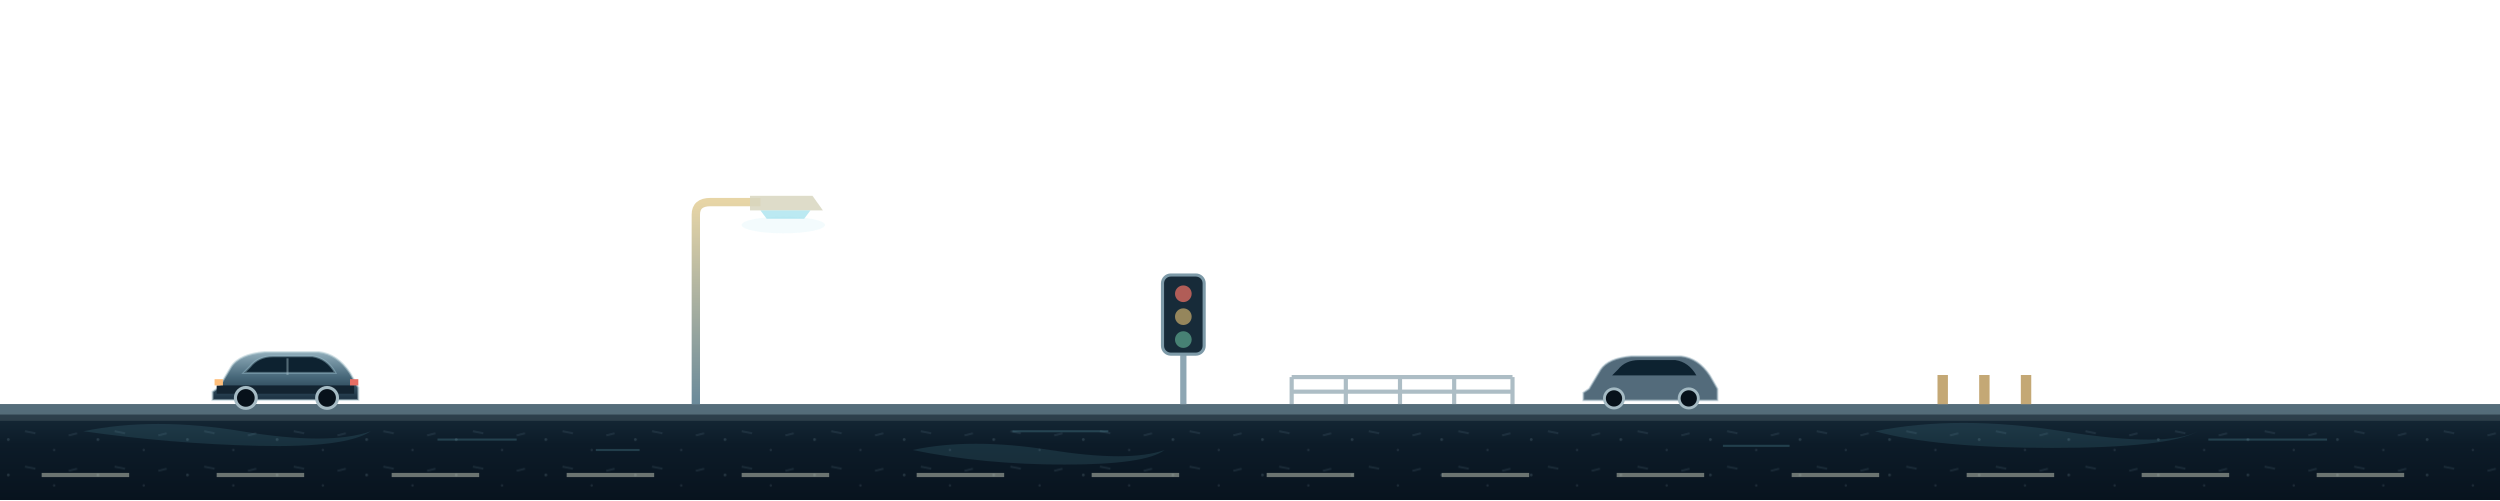
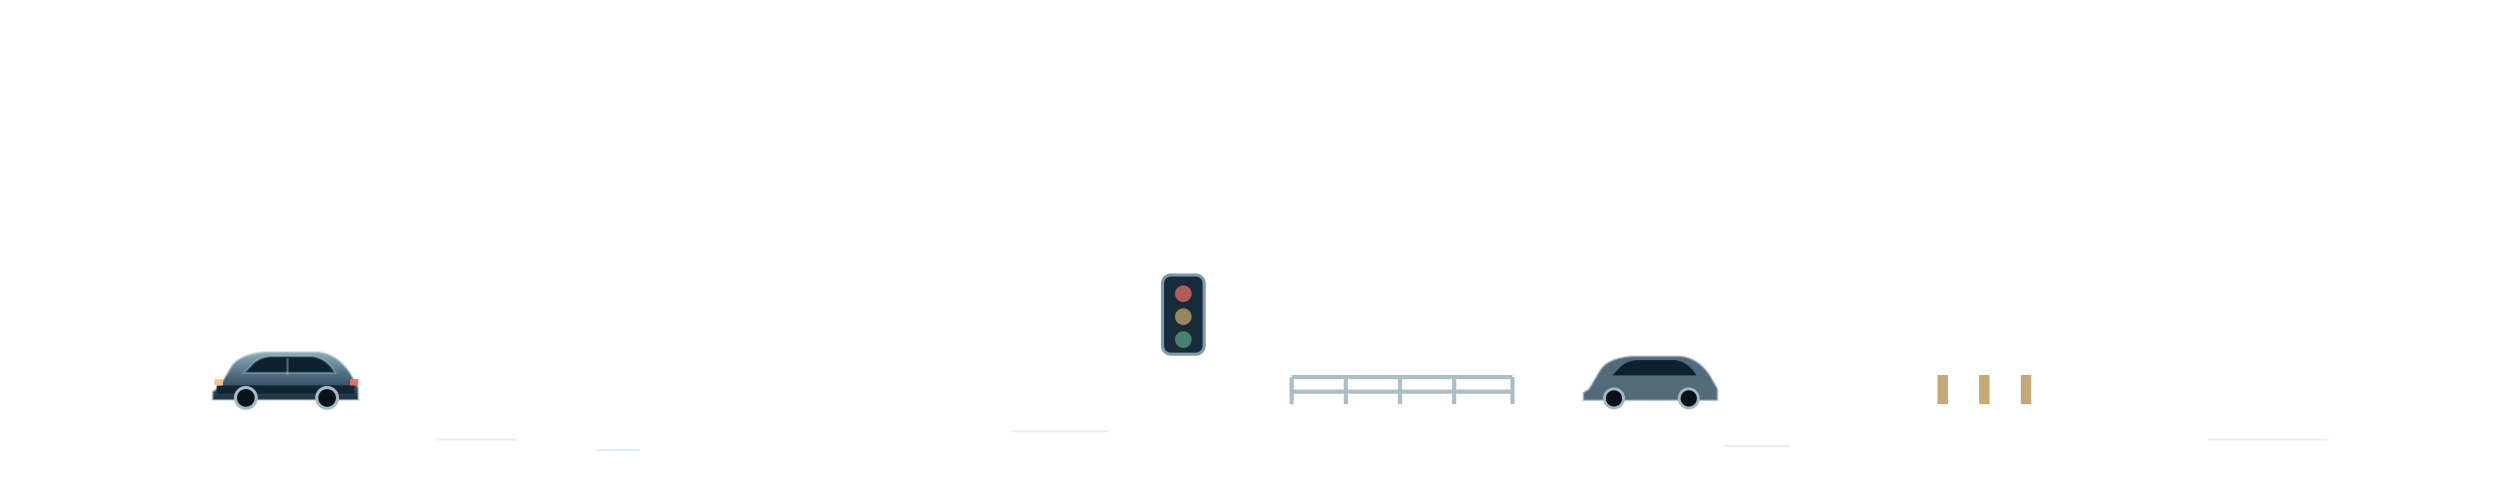
<svg xmlns="http://www.w3.org/2000/svg" width="1200" height="240" viewBox="0 0 1200 240">
  <defs>
-     <linearGradient id="road" x2="0" y2="1">
-       <stop stop-color="#182d3b" />
-       <stop offset=".42" stop-color="#0c1b28" />
-       <stop offset="1" stop-color="#08131e" />
-     </linearGradient>
    <linearGradient id="car" x2="0" y2="1">
      <stop stop-color="#91aebb" />
      <stop offset=".5" stop-color="#496a7c" />
      <stop offset="1" stop-color="#1a3040" />
    </linearGradient>
    <linearGradient id="lamp" x2="0" y2="1">
      <stop stop-color="#e7d5a6" />
      <stop offset="1" stop-color="#6a8a9a" />
    </linearGradient>
-     <pattern id="asphalt" width="43" height="17" patternUnits="userSpaceOnUse">
-       <circle cx="4" cy="7" r=".7" fill="#a6c4d0" opacity=".16" />
-       <circle cx="26" cy="12" r=".6" fill="#a6c4d0" opacity=".12" />
-       <path d="M12 3l5 1M33 5l4-1" stroke="#8baab8" stroke-opacity=".12" />
-     </pattern>
  </defs>
-   <path d="M0 194H1200V240H0Z" fill="url(#road)" />
-   <path d="M0 194H1200V199H0Z" fill="#718b98" opacity=".68" />
-   <path d="M0 199H1200V202H0Z" fill="#d0dce0" opacity=".13" />
-   <path d="M0 202H1200V240H0Z" fill="url(#asphalt)" />
-   <g fill="#6dc1d0" opacity=".13">
-     <path d="M40 207q34-7 76 0t62 0q-12 8-54 7t-84-7Z" />
-     <path d="M438 216q28-6 66 0t55 0q-9 7-48 7t-73-7Z" />
-     <path d="M900 207q40-8 90 0t65 0q-14 8-70 8t-85-8Z" />
-   </g>
-   <g stroke="#d5d8c7" stroke-opacity=".48" stroke-width="2">
-     <path d="M20 228h42M104 228h42M188 228h42M272 228h42M356 228h42M440 228h42M524 228h42M608 228h42M692 228h42M776 228h42M860 228h42M944 228h42M1028 228h42M1112 228h42" />
-   </g>
-   <g stroke="url(#lamp)" stroke-width="4" fill="none">
-     <path d="M334 194V103Q334 97 341 97H365" />
-     <path d="M354 97h18" />
-   </g>
-   <path d="M360 94h30l5 7h-35Z" fill="#d8d6c0" opacity=".85" />
-   <path d="M365 101h24l-3 4h-18Z" fill="#83d7e8" opacity=".55" />
-   <ellipse cx="376" cy="108" rx="20" ry="4" fill="#79d8e9" opacity=".09" />
-   <path d="M568 194V136" stroke="#8da6b3" stroke-width="3" />
-   <rect x="558" y="132" width="20" height="38" rx="4" fill="#172b39" stroke="#7d9aa8" stroke-width="1.5" />
+ "3"/&gt;<rect x="558" y="132" width="20" height="38" rx="4" fill="#172b39" stroke="#7d9aa8" stroke-width="1.5" />
  <circle cx="568" cy="141" r="4" fill="#e46d62" opacity=".75" />
  <circle cx="568" cy="152" r="4" fill="#d9b76f" opacity=".65" />
  <circle cx="568" cy="163" r="4" fill="#70c9a4" opacity=".55" />
  <g transform="translate(102 169)">
    <path d="M3 17L9 7Q13 1 25 0H51Q60 1 66 10L70 17V23H0V19Z" fill="url(#car)" stroke="#b4cbd3" stroke-opacity=".55" />
    <path d="M18 7Q22 2 29 2H48Q55 3 59 10H15Z" fill="#0d2230" stroke="#9dc0cc" stroke-opacity=".45" />
    <path d="M36 3V11" stroke="#a7c1cb" stroke-opacity=".45" />
    <rect x="2" y="16" width="66" height="4" fill="#132431" />
    <circle cx="16" cy="22" r="5" fill="#07111a" stroke="#a5bbc4" stroke-width="1.5" />
    <circle cx="55" cy="22" r="5" fill="#07111a" stroke="#a5bbc4" stroke-width="1.5" />
    <rect x="1" y="13" width="4" height="3" fill="#ffbf7c" />
    <rect x="66" y="13" width="4" height="3" fill="#e66e64" />
  </g>
  <g transform="translate(760 171) scale(.92 .92)">
    <path d="M3 17L9 7Q13 1 25 0H51Q60 1 66 10L70 17V23H0V19Z" fill="#536b7b" stroke="#a6bbc6" stroke-opacity=".55" />
    <path d="M18 7Q22 2 29 2H48Q55 3 59 10H15Z" fill="#0d2230" />
    <circle cx="16" cy="22" r="5" fill="#07111a" stroke="#a5bbc4" stroke-width="1.5" />
    <circle cx="55" cy="22" r="5" fill="#07111a" stroke="#a5bbc4" stroke-width="1.5" />
  </g>
  <g stroke="#819aa6" stroke-width="2" fill="none" opacity=".65">
    <path d="M620 181h106M620 188h106M620 181v13M646 181v13M672 181v13M698 181v13M726 181v13" />
  </g>
  <g fill="#c4a875">
    <rect x="930" y="180" width="5" height="14" />
    <rect x="950" y="180" width="5" height="14" />
    <rect x="970" y="180" width="5" height="14" />
  </g>
  <g stroke="#74bfd0" stroke-opacity=".22" stroke-width="1">
    <path d="M210 211h38M286 216h21M486 207h46M827 214h32M1060 211h57" />
  </g>
</svg>
